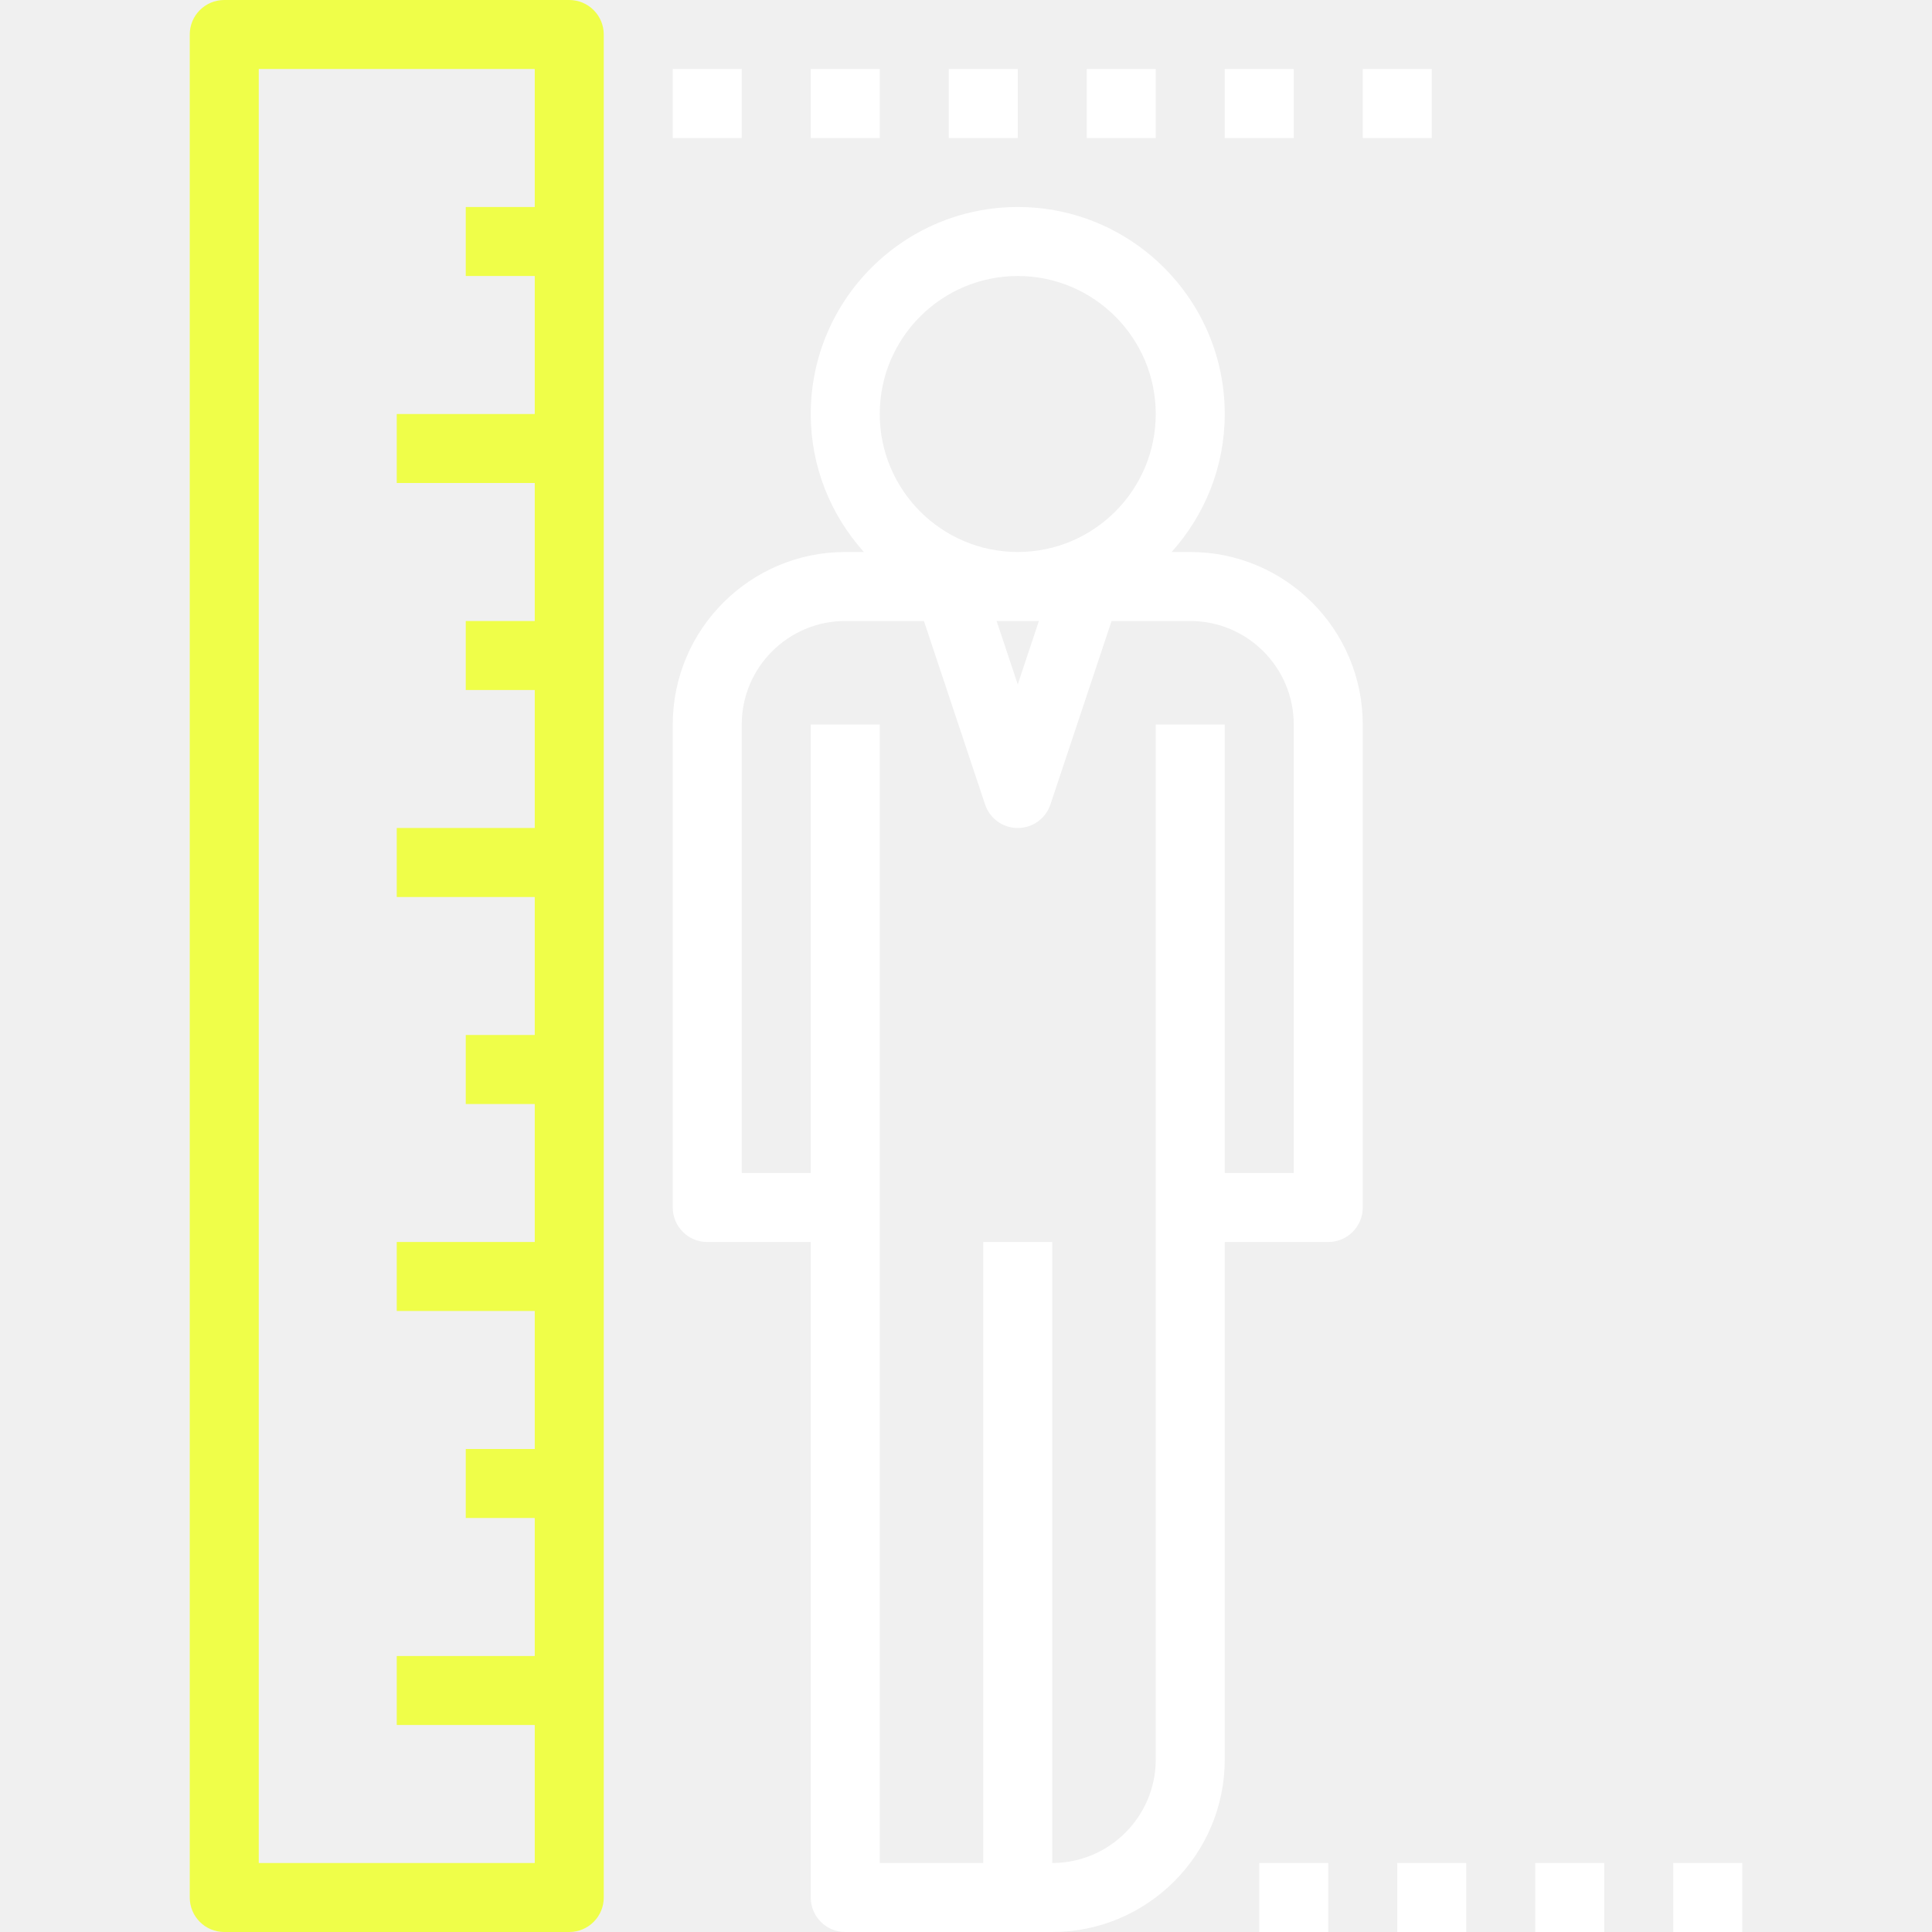
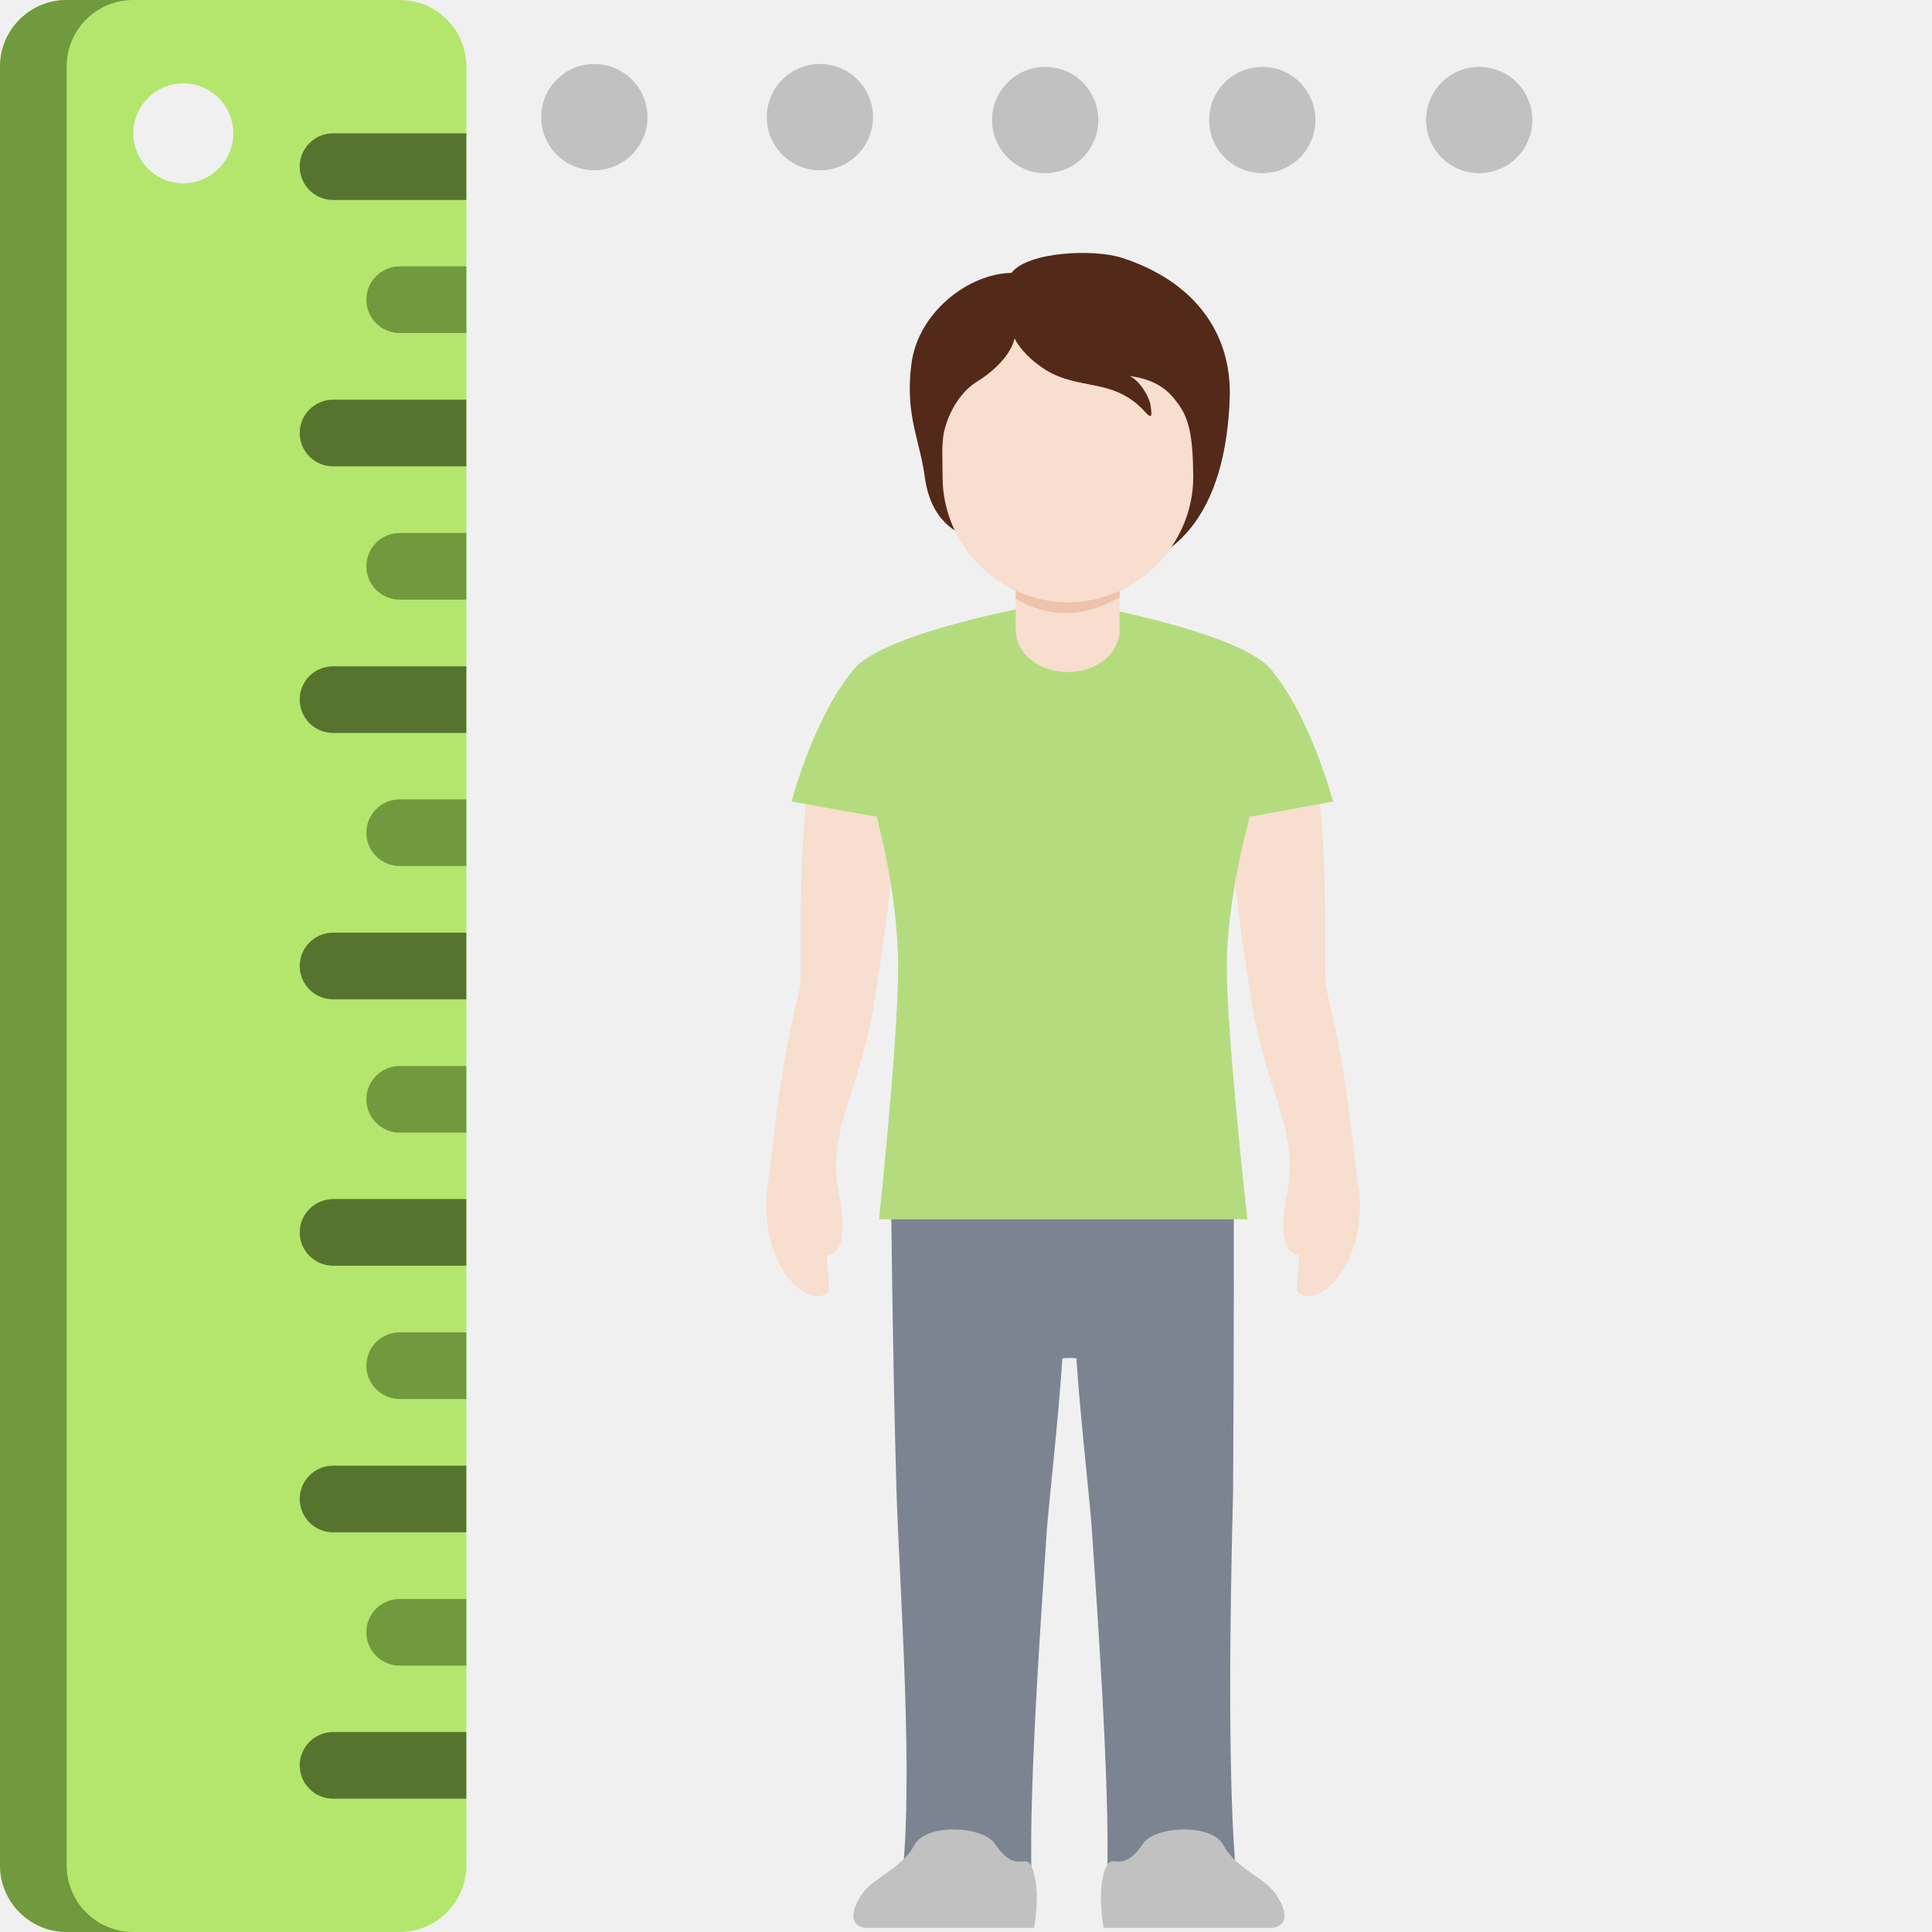
- <svg xmlns="http://www.w3.org/2000/svg" fill="#ffffff" version="1.1" id="Layer_1" viewBox="0 0 512 512" xml:space="preserve">
+ <svg xmlns="http://www.w3.org/2000/svg" version="1.1" id="Layer_1" x="0px" y="0px" viewBox="0 0 800 800" style="enable-background:new 0 0 800 800;" xml:space="preserve">
+   <style type="text/css">
+         .height-circle {
+             fill: #C1C1C1;
+         }
+ 
+         .height-0 {
+             fill: #B4E66E;
+         }
+ 
+         .height-1 {
+             fill: #56742e;
+         }
+ 
+         .height-2 {
+             fill: #71993d;
+         }
+ 
+         .height-3 {
+             fill: #F7DECE;
+         }
+ 
+         .height-4 {
+             fill: #7D8491;
+         }
+ 
+         .height-5 {
+             fill: #B4DC7F;
+         }
+ 
+         .height-6 {
+             fill: #532919;
+         }
+ 
+         .height-7 {
+             fill: #EEC2AD;
+         }
+ 
+         .height-8 {
+             fill: #C1C1C1;
+         }
+     </style>
  <g>
+     <path class="height-0" d="M165.5,0H27.6C12.4,0,0,12.3,0,27.6v744.8C0,787.6,12.4,800,27.6,800h137.9c15.2,0,27.6-12.4,27.6-27.6V27.6   C193.1,12.3,180.8,0,165.5,0z M75.9,75.9c-11.4,0-20.7-9.3-20.7-20.7s9.3-20.7,20.7-20.7s20.7,9.3,20.7,20.7S87.3,75.9,75.9,75.9z" />
    <g>
-       <path d="M315.429,146.286h-4.937c8.722-9.719,14.08-22.51,14.08-36.571c0-30.254-24.603-54.857-54.857-54.857    s-54.857,24.603-54.857,54.857c0,14.062,5.358,26.853,14.08,36.571H224c-25.207,0-45.714,20.507-45.714,45.714v128    c0,5.047,4.087,9.143,9.143,9.143h27.429v173.714c0,5.047,4.087,9.143,9.143,9.143h45.714h9.143    c25.207,0,45.714-20.507,45.714-45.714V329.143H352c5.056,0,9.143-4.096,9.143-9.143V192    C361.143,166.793,340.635,146.286,315.429,146.286z M269.714,73.143c20.169,0,36.571,16.402,36.571,36.571    s-16.402,36.571-36.571,36.571s-36.571-16.402-36.571-36.571S249.545,73.143,269.714,73.143z M275.319,164.571l-5.605,16.805    l-5.605-16.805H275.319z M342.857,310.857h-18.286V192h-18.286v274.286c0,15.122-12.306,27.429-27.429,27.429V329.143h-18.286    v164.571h-27.429V192h-18.286v118.857h-18.286V192c0-15.122,12.306-27.429,27.429-27.429h20.846l16.201,48.603    c1.243,3.739,4.727,6.254,8.667,6.254s7.424-2.514,8.667-6.254l16.201-48.603h20.846c15.122,0,27.429,12.306,27.429,27.429    V310.857z" />
+       <path class="height-1" d="M124.1,400c0,7.6,6.2,13.8,13.8,13.8h55.2v-27.6h-55.2C130.3,386.2,124.1,392.4,124.1,400z" />
+       <path class="height-1" d="M124.1,289.7c0,7.6,6.2,13.8,13.8,13.8h55.2v-27.6h-55.2C130.3,275.9,124.1,282,124.1,289.7z" />
+     </g>
+     <g>
+       <path class="height-2" d="M151.7,344.8c0,7.6,6.2,13.8,13.8,13.8h27.6V331h-27.6C157.9,331,151.7,337.2,151.7,344.8z" />
+       <path class="height-2" d="M151.7,455.2c0,7.6,6.2,13.8,13.8,13.8h27.6v-27.6h-27.6C157.9,441.4,151.7,447.6,151.7,455.2z" />
+     </g>
+     <g>
+       <path class="height-1" d="M124.1,179.3c0,7.6,6.2,13.8,13.8,13.8h55.2v-27.6h-55.2C130.3,165.5,124.1,171.7,124.1,179.3z" />
+       <path class="height-1" d="M137.9,55.2c-7.6,0-13.8,6.2-13.8,13.8s6.2,13.8,13.8,13.8h55.2V55.2H137.9z" />
+     </g>
+     <g>
+       <path class="height-2" d="M151.7,124.1c0,7.6,6.2,13.8,13.8,13.8h27.6v-27.6h-27.6C157.9,110.3,151.7,116.5,151.7,124.1z" />
+       <path class="height-2" d="M151.7,234.5c0,7.6,6.2,13.8,13.8,13.8h27.6v-27.6h-27.6C157.9,220.7,151.7,226.9,151.7,234.5z" />
+     </g>
+     <g>
+       <path class="height-1" d="M124.1,620.7c0,7.6,6.2,13.8,13.8,13.8h55.2v-27.6h-55.2C130.3,606.9,124.1,613.1,124.1,620.7z" />
+       <path class="height-1" d="M124.1,731c0,7.6,6.2,13.8,13.8,13.8h55.2v-27.6h-55.2C130.3,717.2,124.1,723.4,124.1,731z" />
+       <path class="height-1" d="M124.1,510.3c0,7.6,6.2,13.8,13.8,13.8h55.2v-27.6h-55.2C130.3,496.6,124.1,502.7,124.1,510.3z" />
+     </g>
+     <g>
+       <path class="height-2" d="M151.7,565.5c0,7.6,6.2,13.8,13.8,13.8h27.6v-27.6h-27.6C157.9,551.7,151.7,557.9,151.7,565.5z" />
+       <path class="height-2" d="M151.7,675.9c0,7.6,6.2,13.8,13.8,13.8h27.6v-27.6h-27.6C157.9,662.1,151.7,668.2,151.7,675.9z" />
+       <path class="height-2" d="M27.6,772.4V27.6C27.6,12.3,39.9,0,55.2,0H27.6C12.4,0,0,12.3,0,27.6v744.8C0,787.6,12.4,800,27.6,800h27.6    C39.9,800,27.6,787.6,27.6,772.4z" />
    </g>
  </g>
  <g>
-     <g>
-       <path fill="#effe49" d="M150.857,0H59.429c-5.056,0-9.143,4.096-9.143,9.143v493.714c0,5.047,4.087,9.143,9.143,9.143h91.429    c5.056,0,9.143-4.096,9.143-9.143V9.143C160,4.096,155.913,0,150.857,0z M141.714,54.857h-18.286v18.286h18.286v36.571h-36.571    V128h36.571v36.571h-18.286v18.286h18.286v36.571h-36.571v18.286h36.571v36.571h-18.286v18.286h18.286v36.571h-36.571v18.286    h36.571V384h-18.286v18.286h18.286v36.571h-36.571v18.286h36.571v36.571H68.571V18.286h73.143V54.857z" />
-     </g>
+     <path class="height-3" d="M342.6,535.4c-4.7,3.2-10.1-0.4-12.7-2.6c-7.5-6.2-15-22.6-12-42.2c3-19.9,3.9-43.1,13.3-81.6   c1.1-4.5-1.4-54.7,4.2-89.3c1.5-9.3,18.9-21,29.5-20.8c10.6,0.2,5.2,18.6,5.4,21.7c2.4,33.2-6.9,84.4-7.8,91.3   c-5.5,38.6-20.4,55.9-15.3,81.4c2.7,13.4,3,25.5-4.8,26.5C342.4,527.1,344.3,534.3,342.6,535.4L342.6,535.4z M537.7,535.4   c4.7,3.2,10.1-0.4,12.7-2.6c7.5-6.2,15-22.6,12-42.2c-3-19.9-3.9-43.1-13.3-81.6c-1.1-4.5,1.4-54.7-4.2-89.3   c-1.5-9.3-18.9-21-29.5-20.8c-10.6,0.2-5.2,18.6-5.4,21.7c-2.4,33.2,6.9,84.4,7.8,91.3c5.5,38.6,20.4,55.9,15.3,81.4   c-2.7,13.4-3,25.5,4.8,26.5C538,527.1,536,534.3,537.7,535.4z" />
+     <path class="height-4" d="M510.6,617.5c0.4-60.4,0.3-128.2,0.3-128.2H368.9c0,0,0.7,73.9,2.3,127.4c1.3,42.2,7.5,122.1,1.9,164.6   c-1.3,9.4,54.9,18.5,54.1-2.5c-1.5-38.8,5-124.7,6.2-144.1c0.7-10.8,4.8-45.9,6.5-72.1c0.2-0.4,5.6-0.4,5.8,0   c1.8,26.3,5.9,61.4,6.5,72.1c1.2,19.5,7.7,105.3,6.2,144.1c-0.8,20.9,55.3,11.9,54.1,2.5C507,738.8,510.5,624.4,510.6,617.5z" />
+     <path class="height-5" d="M526.3,277.2c-13.9-16.7-86.1-28.6-86.1-28.6s-72.8,11.8-86.7,28.6c-16.9,20.3-25.7,54.7-25.7,54.7l35.2,6.3   c0,0,8.9,31.8,8.9,62.1S364,504.9,364,504.9h152.5c0,0-8.5-75.7-8.5-104.6c0-28.9,9.5-62.1,9.5-62.1l34.5-6.3   C551.9,331.9,543.1,297.5,526.3,277.2z" />
+     <path class="height-6" d="M464.7,106.8c-11.6-3.8-39-2.7-45.9,6.2c-17.8,0.3-38.7,16.4-41.4,37.7c-2.7,21,3.3,30.8,5.5,46.6   c2.4,17.9,12.5,23.6,20.5,26c11.6,15.3,23.9,14.6,44.5,14.6c40.3,0,59.6-27,61.3-72.9C510.2,137.3,493.9,116.3,464.7,106.8   L464.7,106.8z" />
+     <path class="height-3" d="M420.6,226.4v34.6c0,9.5,9.6,17.3,21.5,17.3c11.9,0,21.5-7.7,21.5-17.3v-34.6H420.6z" />
+     <path class="height-7" d="M420.6,247.8c7.8,4.9,23.7,11,43-0.6v-20.9h-43V247.8z" />
+     <path class="height-3" d="M487.7,167c-3.9-5.4-8.9-9.8-19.9-11.3c4.1,1.9,8,8.4,8.6,12c0.5,3.6,1,6.5-2.2,2.9   c-13-14.4-27.2-8.7-41.3-17.5c-9.8-6.2-12.8-13-12.8-13s-1.2,9.1-16.1,18.3c-4.3,2.7-9.5,8.7-12.3,17.5c-2.1,6.3-1.4,12-1.4,21.6   c0,28.2,23.2,51.9,51.9,51.9s51.9-23.9,51.9-51.9C494,180,492.2,173.1,487.7,167z" />
+     <path class="height-8" d="M359,798.4c-10.8-1-3.7-13.5,1.2-17.7c5.4-4.7,14.2-8.7,18.5-16.8c4.9-9,28.3-7.8,33.2-0.5   c8.8,13.1,12.7,3.5,15.3,9.6c4.1,9.7,1,25.3,1,25.3H359L359,798.4z M526.2,798.4c10.8-1,3.7-13.5-1.2-17.7   c-5.4-4.7-14.2-8.7-18.5-16.8c-4.9-9-28.3-7.8-33.2-0.5c-8.8,13.1-12.7,3.5-15.3,9.6c-4.1,9.7-1,25.3-1,25.3H526.2L526.2,798.4z" />
  </g>
-   <g>
-     <g>
-       <rect x="178.286" y="18.286" width="18.286" height="18.286" />
-     </g>
-   </g>
-   <g>
-     <g>
-       <rect x="214.857" y="18.286" width="18.286" height="18.286" />
-     </g>
-   </g>
-   <g>
-     <g>
-       <rect x="251.429" y="18.286" width="18.286" height="18.286" />
-     </g>
-   </g>
-   <g>
-     <g>
-       <rect x="288" y="18.286" width="18.286" height="18.286" />
-     </g>
-   </g>
-   <g>
-     <g>
-       <rect x="324.571" y="18.286" width="18.286" height="18.286" />
-     </g>
-   </g>
-   <g>
-     <g>
-       <rect x="361.143" y="18.286" width="18.286" height="18.286" />
-     </g>
-   </g>
-   <g>
-     <g>
-       <rect x="333.714" y="493.714" width="18.286" height="18.286" />
-     </g>
-   </g>
-   <g>
-     <g>
-       <rect x="370.286" y="493.714" width="18.286" height="18.286" />
-     </g>
-   </g>
-   <g>
-     <g>
-       <rect x="406.857" y="493.714" width="18.286" height="18.286" />
-     </g>
-   </g>
-   <g>
-     <g>
-       <rect x="443.429" y="493.714" width="18.286" height="18.286" />
-     </g>
+   <g id="Layer_2">
+     <circle class="height-circle" cx="246.1" cy="48.5" r="22" />
+     <circle class="height-circle" cx="339.5" cy="48.5" r="22" />
+     <circle class="height-circle" cx="432.8" cy="49.7" r="22" />
+     <circle class="height-circle" cx="522.7" cy="49.7" r="22" />
+     <circle class="height-circle" cx="612.5" cy="49.7" r="22" />
  </g>
</svg>
